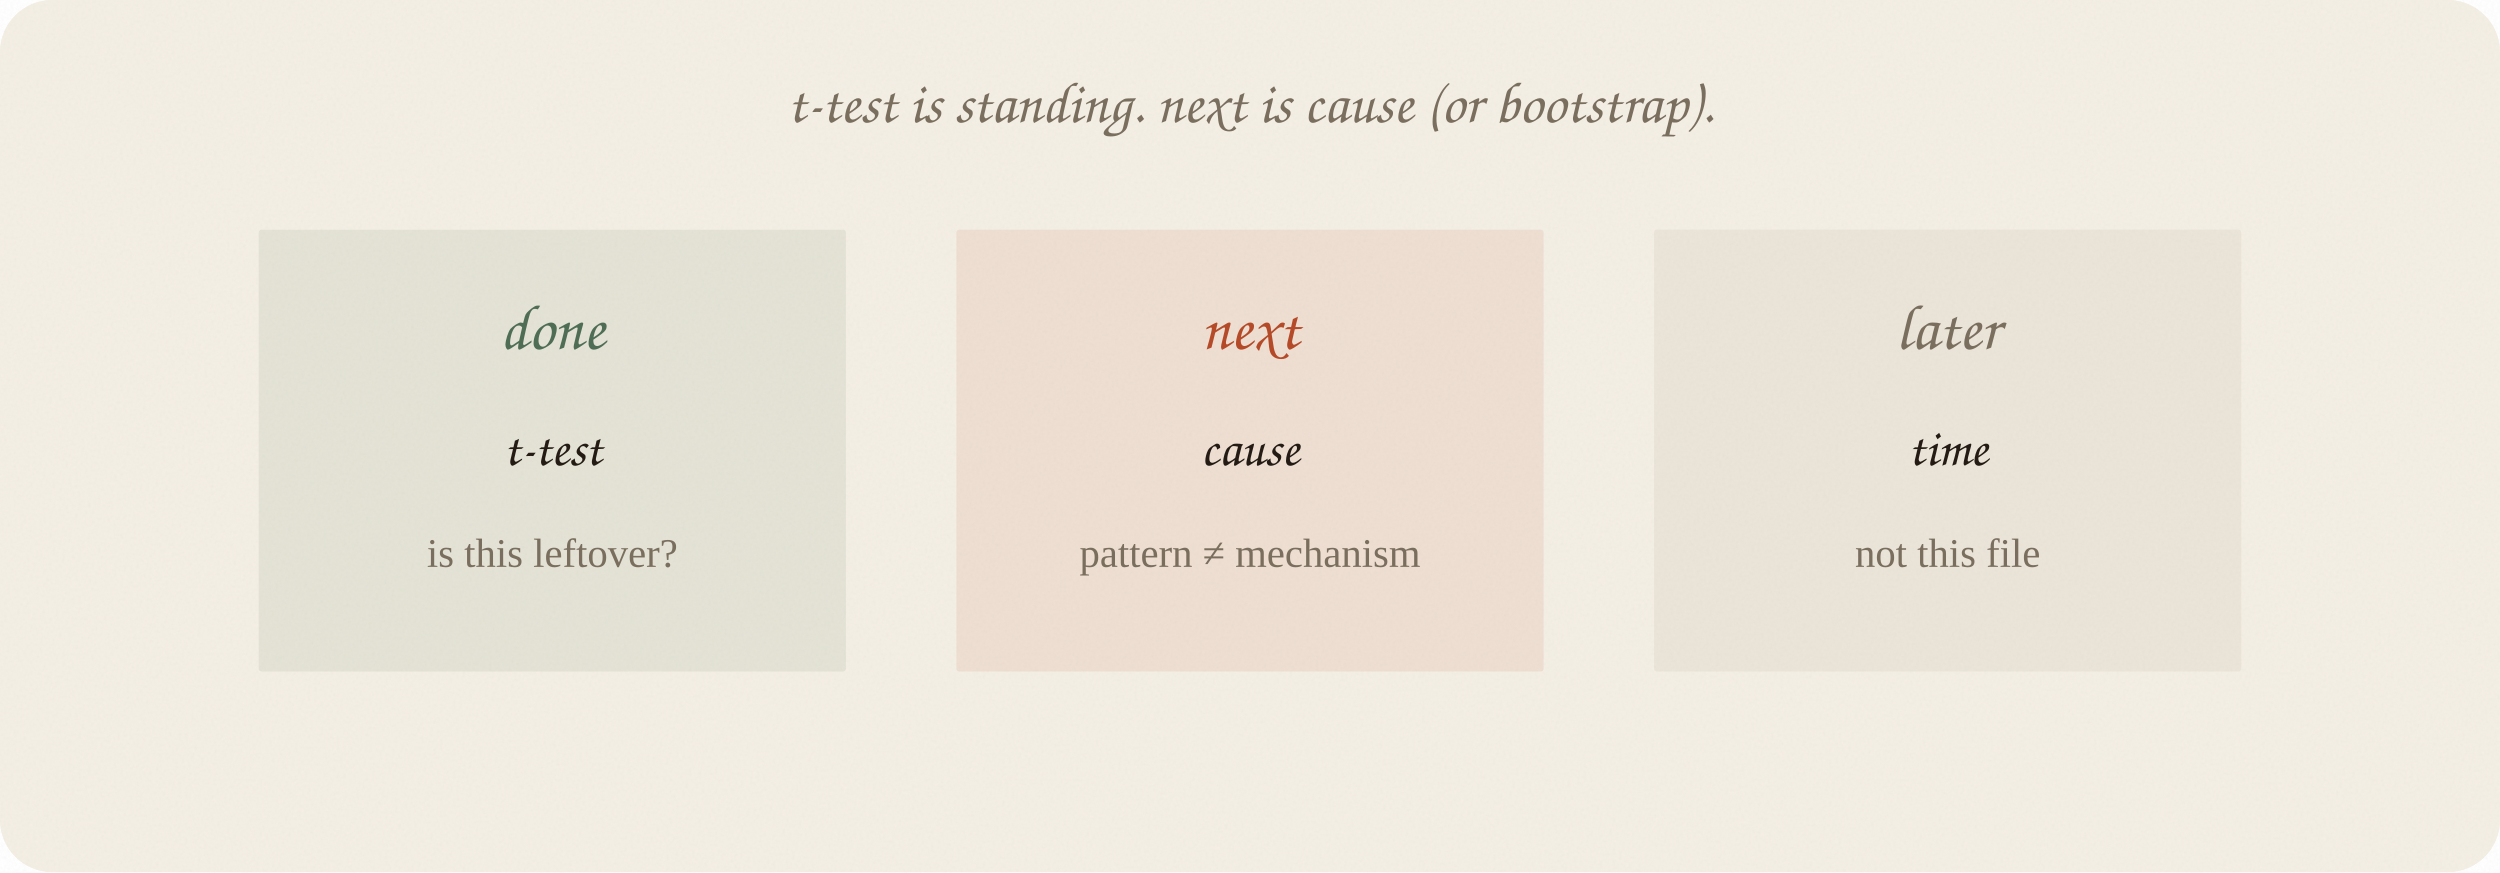
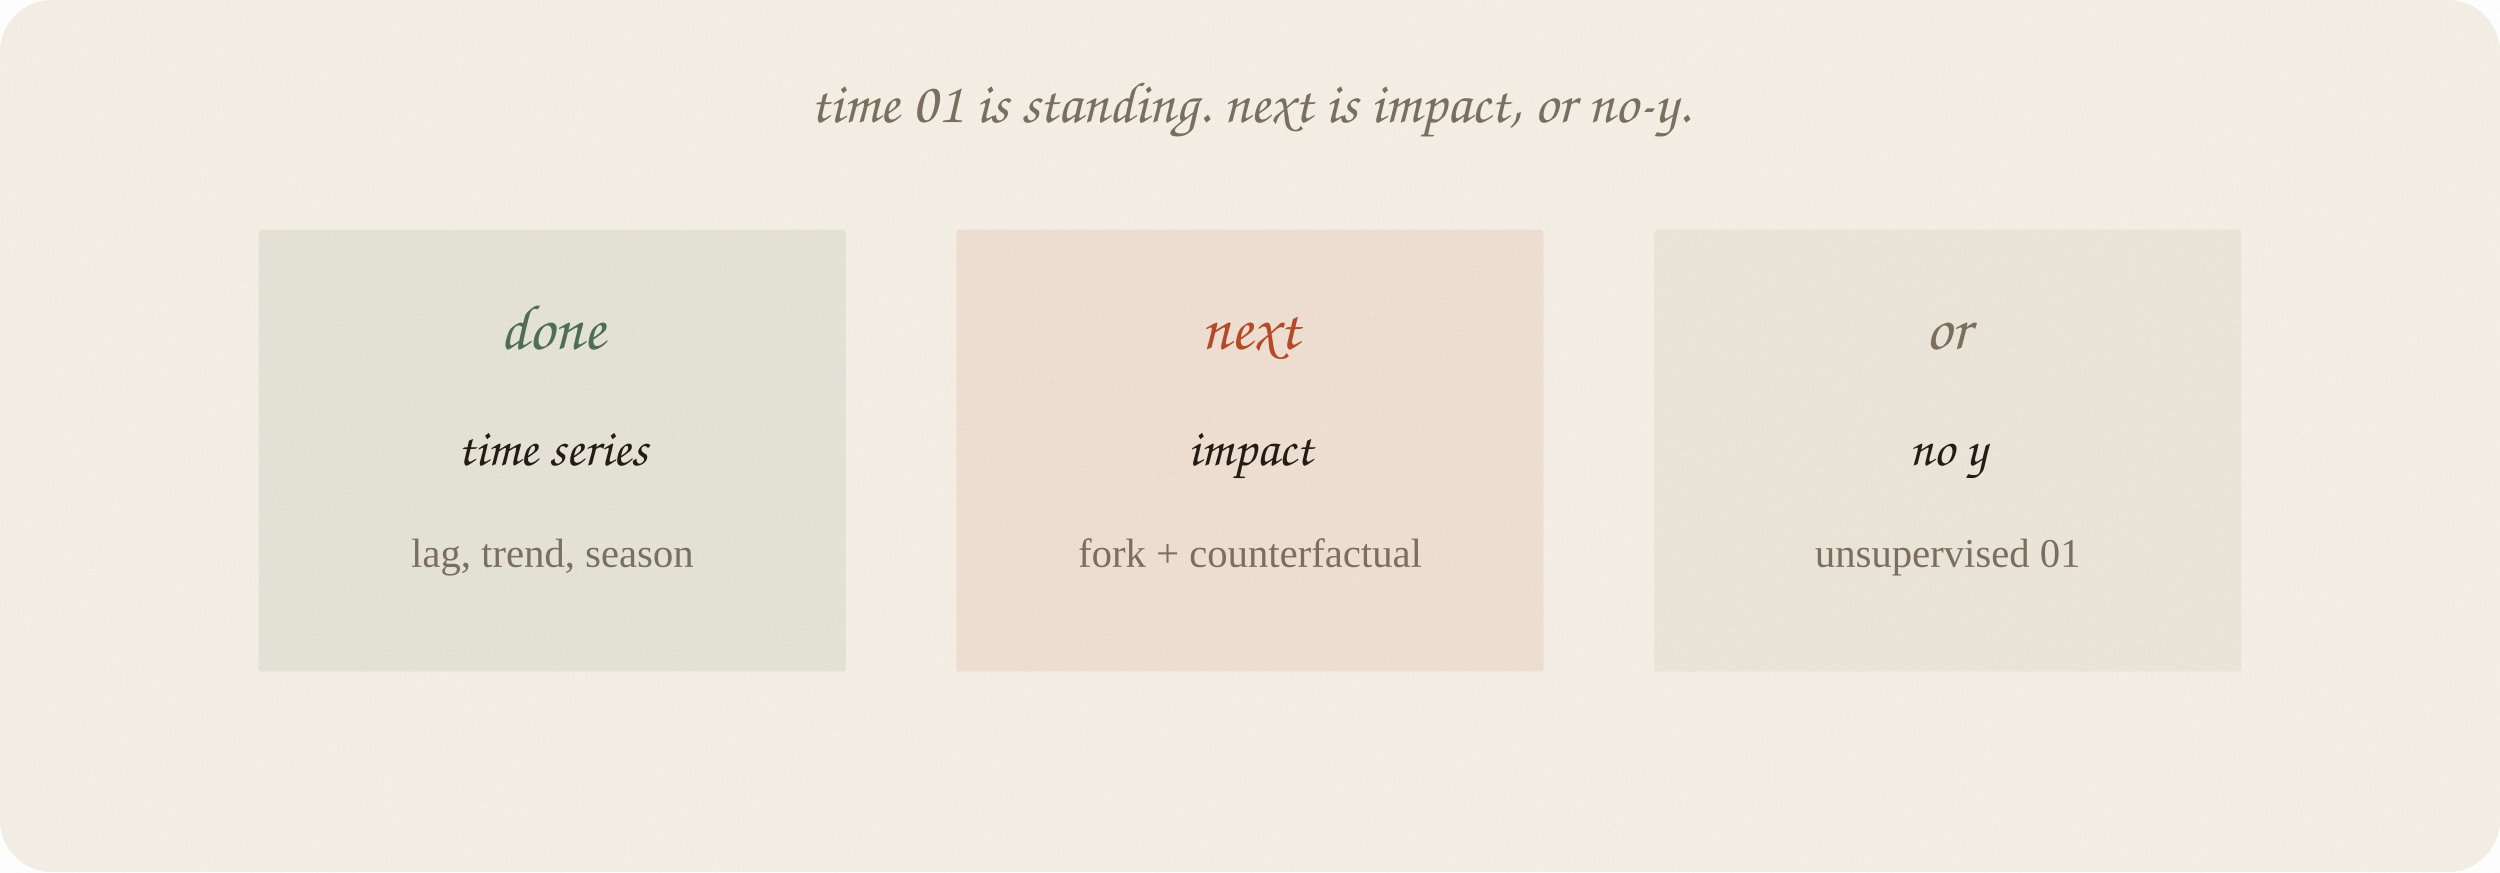
- <svg xmlns="http://www.w3.org/2000/svg" viewBox="0 0 860 300" width="860" height="300" role="img" aria-label="t-test is written; next is cause">
+ <svg xmlns="http://www.w3.org/2000/svg" viewBox="0 0 860 300" width="860" height="300" role="img" aria-label="time 01 is written; next is impact or no-y">
  <defs>
    <filter id="grain" x="0" y="0" width="100%" height="100%">
      <feTurbulence type="fractalNoise" baseFrequency="0.9" numOctaves="2" stitchTiles="stitch" result="n" />
      <feColorMatrix type="saturate" values="0" />
      <feComponentTransfer>
        <feFuncA type="linear" slope="0.07" />
      </feComponentTransfer>
      <feBlend in="SourceGraphic" mode="multiply" />
    </filter>
  </defs>
  <rect width="860" height="300" rx="18" ry="18" fill="#f4efe4" />
  <rect width="860" height="300" rx="18" ry="18" fill="#f4efe4" filter="url(#grain)" opacity="0.9" />
-   <text x="430.0" y="42.0" font-family="Bradley Hand, Apple Chancery, Segoe Script, Comic Sans MS, cursive" font-size="20" fill="#7a6e5e" text-anchor="middle">t-test is standing. next is cause (or bootstrap).</text>
+   <text x="430.0" y="42.0" font-family="Bradley Hand, Apple Chancery, Segoe Script, Comic Sans MS, cursive" font-size="20" fill="#7a6e5e" text-anchor="middle">time 01 is standing. next is impact, or no-y.</text>
  <path d="M 90.0,80 L 290.0,80 L 290.0,230 L 90.0,230 Z" fill="#4f6d55" stroke="#4f6d55" stroke-width="2.0" stroke-linecap="round" stroke-linejoin="round" opacity="0.1" />
  <text x="190.0" y="120.0" font-family="Bradley Hand, Apple Chancery, Segoe Script, Comic Sans MS, cursive" font-size="22" fill="#4f6d55" text-anchor="middle">done</text>
-   <text x="190.0" y="160.0" font-family="Bradley Hand, Apple Chancery, Segoe Script, Comic Sans MS, cursive" font-size="18" fill="#241c14" text-anchor="middle">t-test</text>
-   <text x="190.0" y="195.0" font-family="Georgia, Times New Roman, serif" font-size="14" fill="#7a6e5e" text-anchor="middle">is this leftover?</text>
+   <text x="190.0" y="160.0" font-family="Bradley Hand, Apple Chancery, Segoe Script, Comic Sans MS, cursive" font-size="18" fill="#241c14" text-anchor="middle">time series</text>
+   <text x="190.0" y="195.0" font-family="Georgia, Times New Roman, serif" font-size="14" fill="#7a6e5e" text-anchor="middle">lag, trend, season</text>
  <path d="M 330.0,80 L 530.0,80 L 530.0,230 L 330.0,230 Z" fill="#b44a28" stroke="#b44a28" stroke-width="2.0" stroke-linecap="round" stroke-linejoin="round" opacity="0.1" />
  <text x="430.0" y="120.0" font-family="Bradley Hand, Apple Chancery, Segoe Script, Comic Sans MS, cursive" font-size="22" fill="#b44a28" text-anchor="middle">next</text>
-   <text x="430.0" y="160.0" font-family="Bradley Hand, Apple Chancery, Segoe Script, Comic Sans MS, cursive" font-size="18" fill="#241c14" text-anchor="middle">cause</text>
-   <text x="430.0" y="195.0" font-family="Georgia, Times New Roman, serif" font-size="14" fill="#7a6e5e" text-anchor="middle">pattern ≠ mechanism</text>
+   <text x="430.0" y="160.0" font-family="Bradley Hand, Apple Chancery, Segoe Script, Comic Sans MS, cursive" font-size="18" fill="#241c14" text-anchor="middle">impact</text>
+   <text x="430.0" y="195.0" font-family="Georgia, Times New Roman, serif" font-size="14" fill="#7a6e5e" text-anchor="middle">fork + counterfactual</text>
  <path d="M 570.0,80 L 770.0,80 L 770.0,230 L 570.0,230 Z" fill="#7a6e5e" stroke="#7a6e5e" stroke-width="2.0" stroke-linecap="round" stroke-linejoin="round" opacity="0.08" />
-   <text x="670.0" y="120.0" font-family="Bradley Hand, Apple Chancery, Segoe Script, Comic Sans MS, cursive" font-size="22" fill="#7a6e5e" text-anchor="middle">later</text>
-   <text x="670.0" y="160.0" font-family="Bradley Hand, Apple Chancery, Segoe Script, Comic Sans MS, cursive" font-size="18" fill="#241c14" text-anchor="middle">time</text>
-   <text x="670.0" y="195.0" font-family="Georgia, Times New Roman, serif" font-size="14" fill="#7a6e5e" text-anchor="middle">not this file</text>
+   <text x="670.0" y="120.0" font-family="Bradley Hand, Apple Chancery, Segoe Script, Comic Sans MS, cursive" font-size="22" fill="#7a6e5e" text-anchor="middle">or</text>
+   <text x="670.0" y="160.0" font-family="Bradley Hand, Apple Chancery, Segoe Script, Comic Sans MS, cursive" font-size="18" fill="#241c14" text-anchor="middle">no y</text>
+   <text x="670.0" y="195.0" font-family="Georgia, Times New Roman, serif" font-size="14" fill="#7a6e5e" text-anchor="middle">unsupervised 01</text>
</svg>
